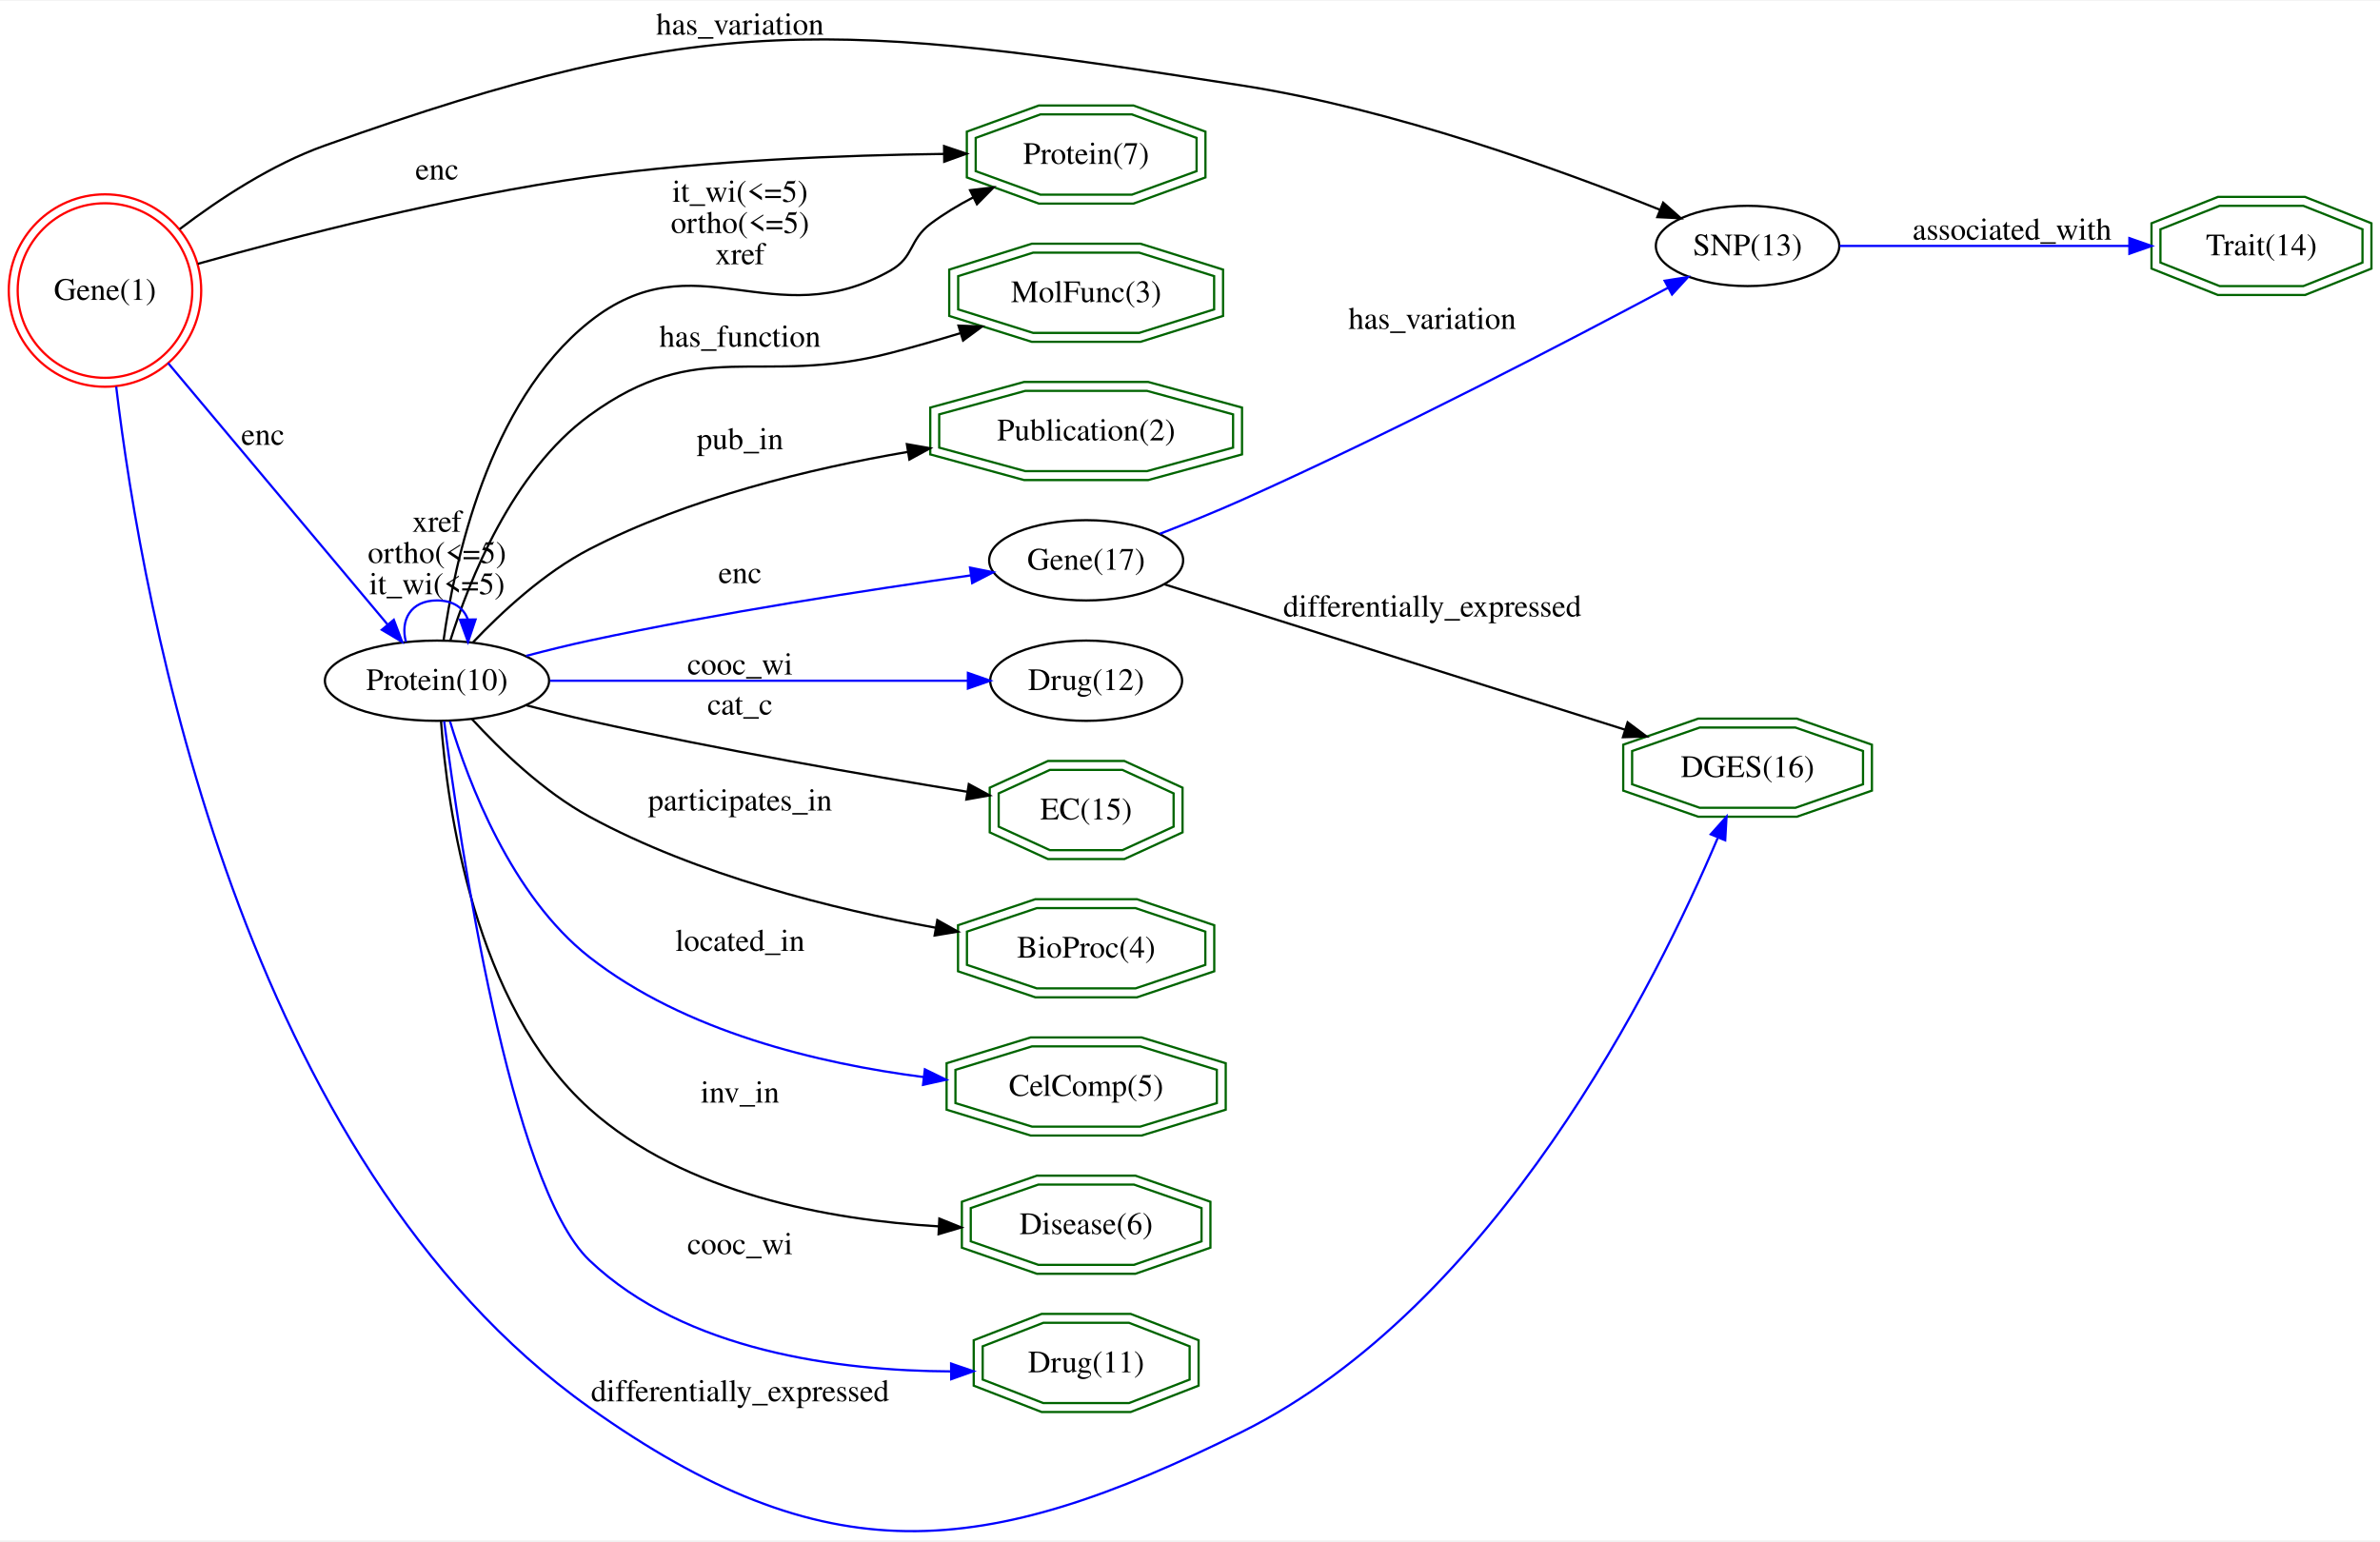
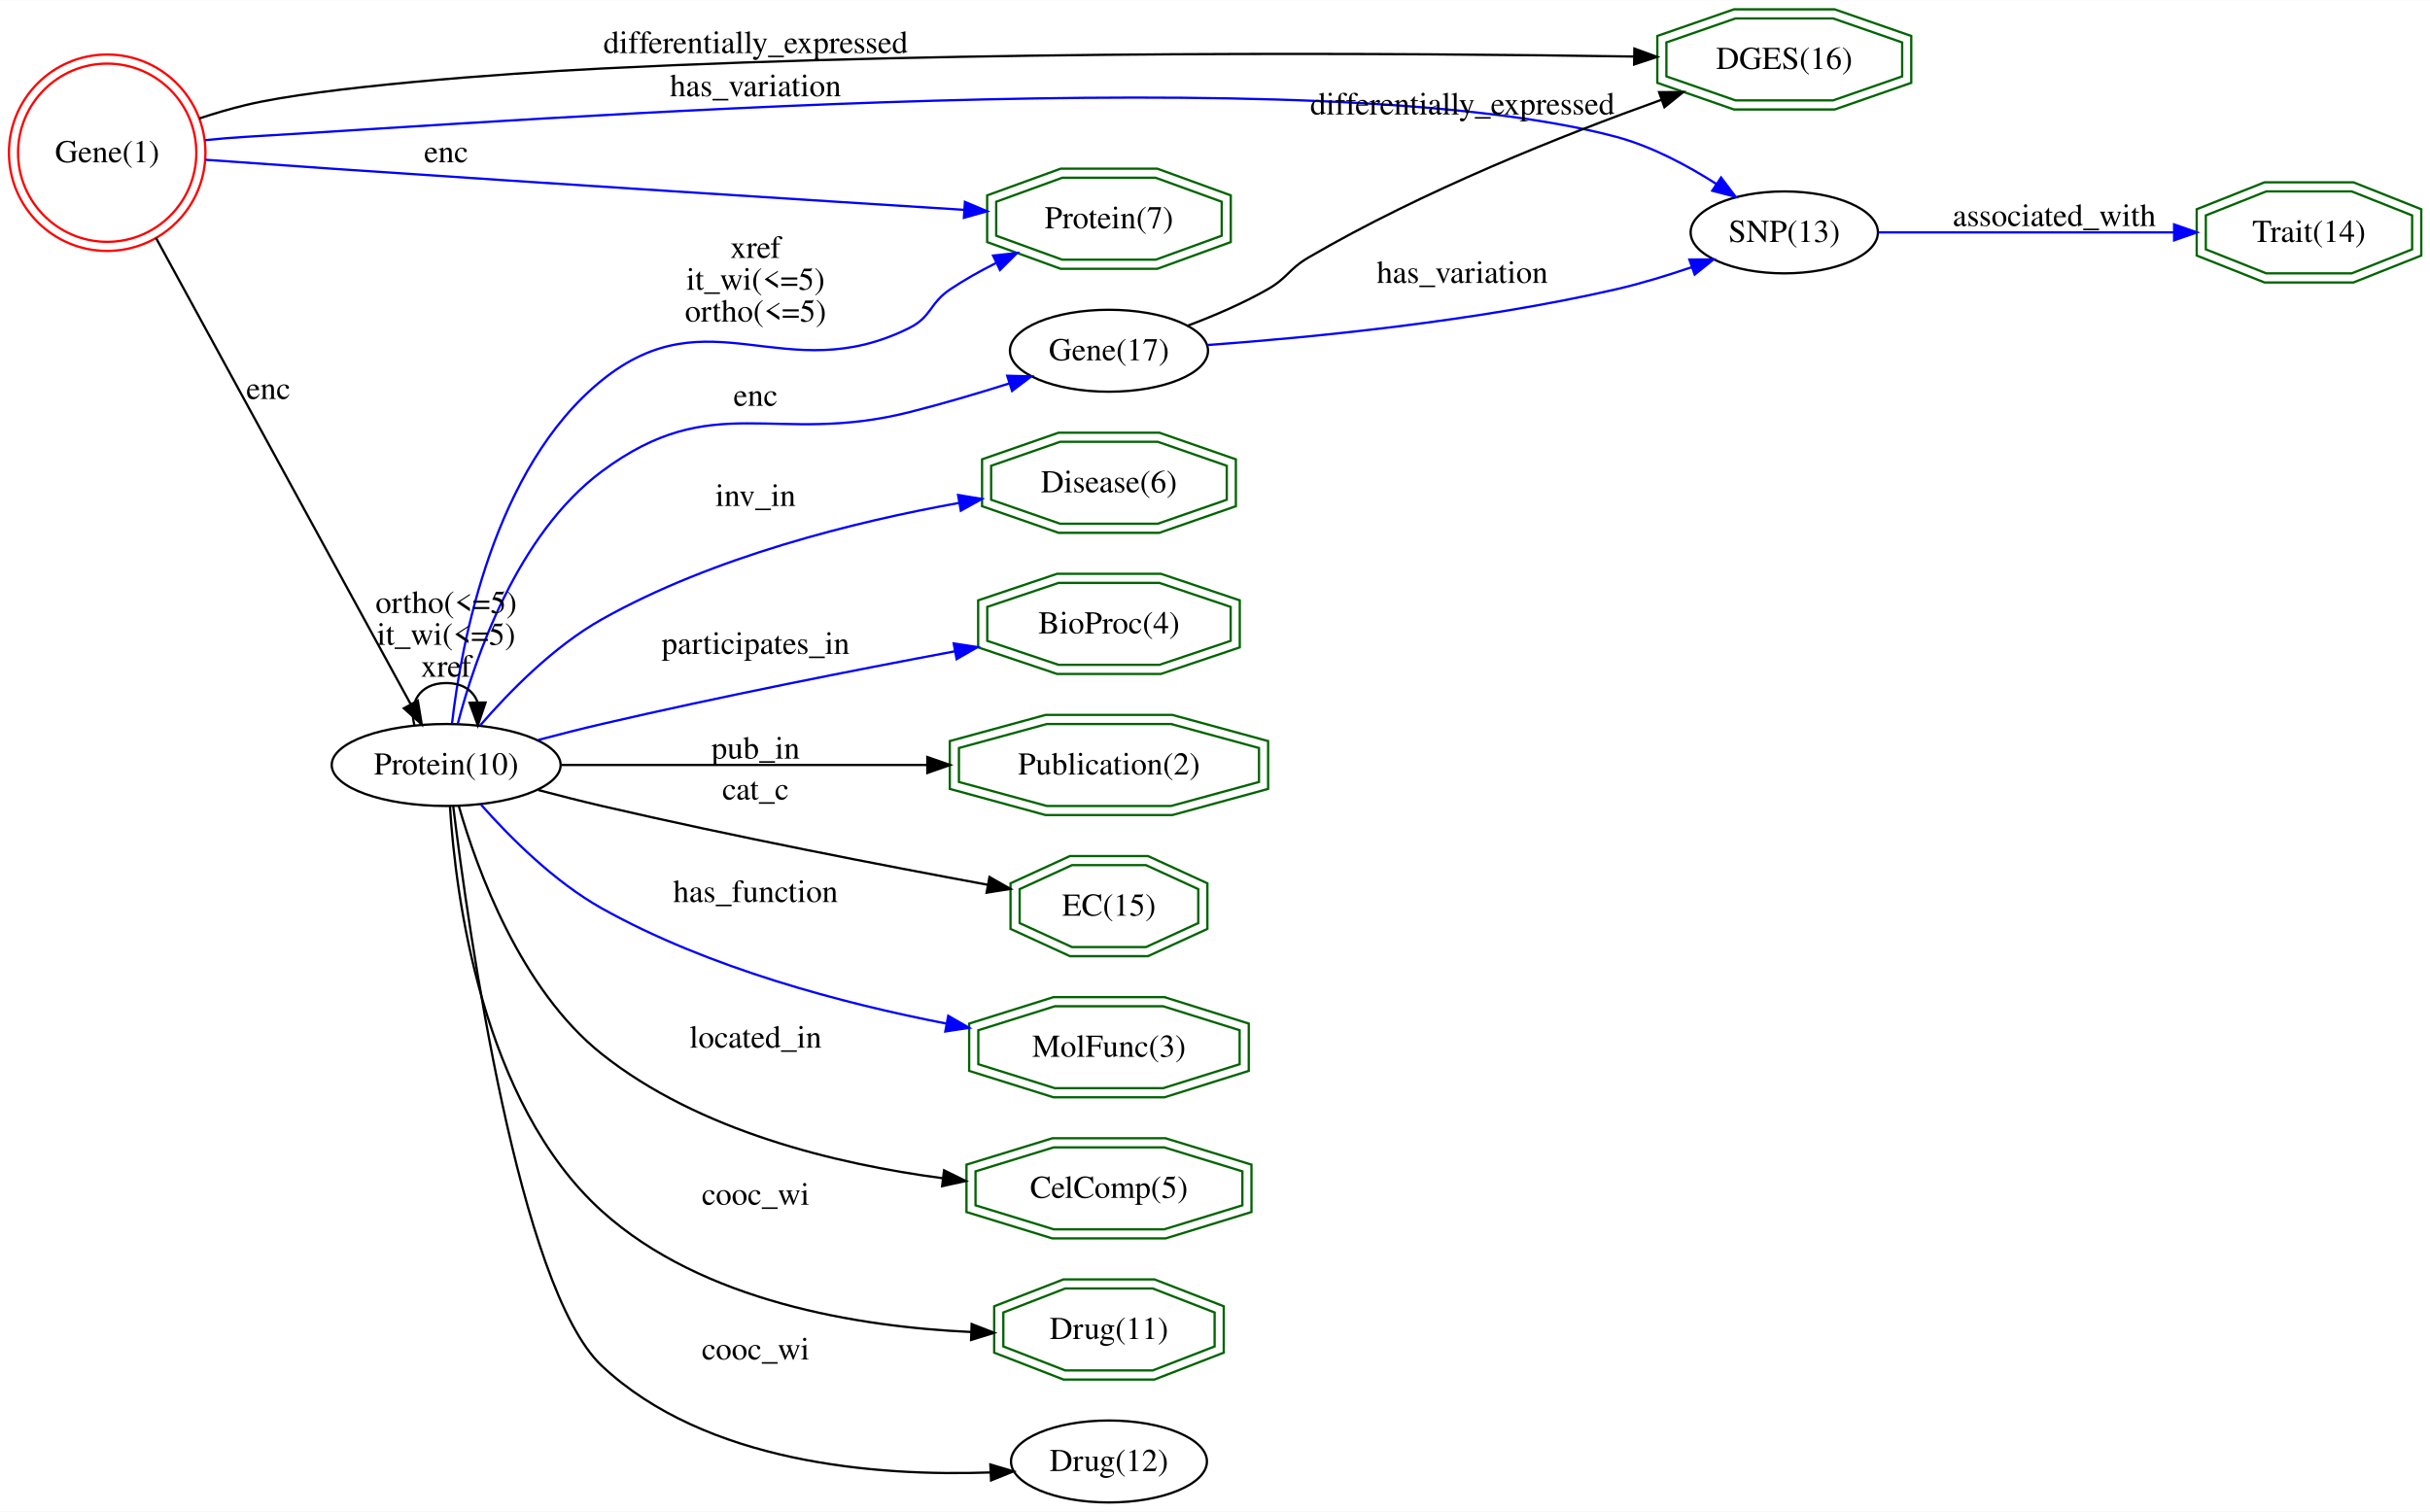
- <svg xmlns="http://www.w3.org/2000/svg" width="1067pt" height="691pt" viewBox="0.00 0.00 1067.32 690.58">
-   <g id="graph0" class="graph" transform="scale(1 1) rotate(0) translate(4 686.58)">
-     <polygon fill="white" stroke="transparent" points="-4,4 -4,-686.58 1063.32,-686.58 1063.32,4 -4,4" />
+ <svg xmlns="http://www.w3.org/2000/svg" width="1067pt" height="664pt" viewBox="0.00 0.00 1067.32 664.00">
+   <g id="graph0" class="graph" transform="scale(1 1) rotate(0) translate(4 660)">
+     <polygon fill="white" stroke="transparent" points="-4,4 -4,-660 1063.32,-660 1063.32,4 -4,4" />
    <g id="node1" class="node">
-       <polygon fill="none" stroke="darkgreen" points="1055.47,-569.13 1055.47,-584.04 1028.93,-594.58 991.4,-594.58 964.86,-584.04 964.86,-569.13 991.4,-558.58 1028.93,-558.58 1055.47,-569.13" />
-       <polygon fill="none" stroke="darkgreen" points="1059.48,-566.42 1059.48,-586.75 1029.7,-598.58 990.63,-598.58 960.85,-586.75 960.85,-566.42 990.63,-554.58 1029.7,-554.58 1059.48,-566.42" />
-       <text text-anchor="middle" x="1010.16" y="-572.38" font-family="Times,serif" font-size="14.00">Trait(14)</text>
+       <polygon fill="none" stroke="darkgreen" points="534.83,-440.54 534.83,-455.46 504.52,-466 461.65,-466 431.34,-455.46 431.34,-440.54 461.65,-430 504.52,-430 534.83,-440.54" />
+       <polygon fill="none" stroke="darkgreen" points="538.82,-437.7 538.82,-458.3 505.19,-470 460.98,-470 427.35,-458.3 427.35,-437.7 460.98,-426 505.19,-426 538.82,-437.7" />
+       <text text-anchor="middle" x="483.09" y="-443.8" font-family="Times,serif" font-size="14.00">Disease(6)</text>
    </g>
    <g id="node2" class="node">
-       <polygon fill="none" stroke="darkgreen" points="522.31,-316.13 522.31,-331.04 499.34,-341.58 466.84,-341.58 443.86,-331.04 443.86,-316.13 466.84,-305.58 499.34,-305.58 522.31,-316.13" />
-       <polygon fill="none" stroke="darkgreen" points="526.32,-313.56 526.32,-333.6 500.21,-345.58 465.96,-345.58 439.85,-333.6 439.85,-313.56 465.96,-301.58 500.21,-301.58 526.32,-313.56" />
-       <text text-anchor="middle" x="483.09" y="-319.38" font-family="Times,serif" font-size="14.00">EC(15)</text>
+       <polygon fill="none" stroke="darkgreen" points="1055.47,-550.54 1055.47,-565.46 1028.93,-576 991.4,-576 964.86,-565.46 964.86,-550.54 991.4,-540 1028.93,-540 1055.47,-550.54" />
+       <polygon fill="none" stroke="darkgreen" points="1059.48,-547.83 1059.48,-568.17 1029.7,-580 990.63,-580 960.85,-568.17 960.85,-547.83 990.63,-536 1029.7,-536 1059.48,-547.83" />
+       <text text-anchor="middle" x="1010.16" y="-553.8" font-family="Times,serif" font-size="14.00">Trait(14)</text>
    </g>
    <g id="node3" class="node">
-       <polygon fill="none" stroke="darkgreen" points="536.54,-254.13 536.54,-269.04 505.23,-279.58 460.95,-279.58 429.63,-269.04 429.63,-254.13 460.95,-243.58 505.23,-243.58 536.54,-254.13" />
-       <polygon fill="none" stroke="darkgreen" points="540.54,-251.25 540.54,-271.91 505.88,-283.58 460.29,-283.58 425.63,-271.91 425.63,-251.25 460.29,-239.58 505.88,-239.58 540.54,-251.25" />
-       <text text-anchor="middle" x="483.09" y="-257.38" font-family="Times,serif" font-size="14.00">BioProc(4)</text>
+       <polygon fill="none" stroke="darkgreen" points="831.48,-626.54 831.48,-641.46 801.15,-652 758.26,-652 727.93,-641.46 727.93,-626.54 758.26,-616 801.15,-616 831.48,-626.54" />
+       <polygon fill="none" stroke="darkgreen" points="835.47,-623.7 835.47,-644.3 801.82,-656 757.59,-656 723.94,-644.3 723.94,-623.7 757.59,-612 801.82,-612 835.47,-623.7" />
+       <text text-anchor="middle" x="779.7" y="-629.8" font-family="Times,serif" font-size="14.00">DGES(16)</text>
    </g>
    <g id="node4" class="node">
-       <polygon fill="none" stroke="darkgreen" points="541.69,-192.13 541.69,-207.04 507.36,-217.58 458.81,-217.58 424.48,-207.04 424.48,-192.13 458.81,-181.58 507.36,-181.58 541.69,-192.13" />
-       <polygon fill="none" stroke="darkgreen" points="545.68,-189.17 545.68,-210 507.96,-221.58 458.22,-221.58 420.5,-210 420.5,-189.17 458.22,-177.58 507.96,-177.58 545.68,-189.17" />
-       <text text-anchor="middle" x="483.09" y="-195.38" font-family="Times,serif" font-size="14.00">CelComp(5)</text>
+       <polygon fill="none" stroke="darkgreen" points="536.54,-378.54 536.54,-393.46 505.23,-404 460.95,-404 429.63,-393.46 429.63,-378.54 460.95,-368 505.23,-368 536.54,-378.54" />
+       <polygon fill="none" stroke="darkgreen" points="540.54,-375.67 540.54,-396.33 505.88,-408 460.29,-408 425.63,-396.33 425.63,-375.67 460.29,-364 505.88,-364 540.54,-375.67" />
+       <text text-anchor="middle" x="483.09" y="-381.8" font-family="Times,serif" font-size="14.00">BioProc(4)</text>
    </g>
    <g id="node5" class="node">
-       <polygon fill="none" stroke="darkgreen" points="534.83,-130.13 534.83,-145.04 504.52,-155.58 461.65,-155.58 431.34,-145.04 431.34,-130.13 461.65,-119.58 504.52,-119.58 534.83,-130.13" />
-       <polygon fill="none" stroke="darkgreen" points="538.82,-127.28 538.82,-147.88 505.19,-159.58 460.98,-159.58 427.35,-147.88 427.35,-127.28 460.98,-115.58 505.19,-115.58 538.82,-127.28" />
-       <text text-anchor="middle" x="483.09" y="-133.38" font-family="Times,serif" font-size="14.00">Disease(6)</text>
+       <polygon fill="none" stroke="darkgreen" points="548.98,-316.54 548.98,-331.46 510.38,-342 455.79,-342 417.19,-331.46 417.19,-316.54 455.79,-306 510.38,-306 548.98,-316.54" />
+       <polygon fill="none" stroke="darkgreen" points="552.99,-313.49 552.99,-334.51 510.92,-346 455.25,-346 413.18,-334.51 413.18,-313.49 455.25,-302 510.92,-302 552.99,-313.49" />
+       <text text-anchor="middle" x="483.09" y="-319.8" font-family="Times,serif" font-size="14.00">Publication(2)</text>
    </g>
    <g id="node6" class="node">
-       <polygon fill="none" stroke="darkgreen" points="532.61,-610.13 532.61,-625.04 503.6,-635.58 462.57,-635.58 433.56,-625.04 433.56,-610.13 462.57,-599.58 503.6,-599.58 532.61,-610.13" />
-       <polygon fill="none" stroke="darkgreen" points="536.59,-607.32 536.59,-627.85 504.3,-639.58 461.88,-639.58 429.58,-627.85 429.58,-607.32 461.88,-595.58 504.3,-595.58 536.59,-607.32" />
-       <text text-anchor="middle" x="483.09" y="-613.38" font-family="Times,serif" font-size="14.00">Protein(7)</text>
+       <polygon fill="none" stroke="darkgreen" points="522.31,-254.54 522.31,-269.46 499.34,-280 466.84,-280 443.86,-269.46 443.86,-254.54 466.84,-244 499.34,-244 522.31,-254.54" />
+       <polygon fill="none" stroke="darkgreen" points="526.32,-251.98 526.32,-272.02 500.21,-284 465.96,-284 439.85,-272.02 439.85,-251.98 465.96,-240 500.21,-240 526.32,-251.98" />
+       <text text-anchor="middle" x="483.09" y="-257.8" font-family="Times,serif" font-size="14.00">EC(15)</text>
    </g>
    <g id="node7" class="node">
-       <polygon fill="none" stroke="darkgreen" points="529.49,-68.13 529.49,-83.04 502.31,-93.58 463.87,-93.58 436.69,-83.04 436.69,-68.13 463.87,-57.58 502.31,-57.58 529.49,-68.13" />
-       <polygon fill="none" stroke="darkgreen" points="533.51,-65.39 533.51,-85.77 503.06,-97.58 463.11,-97.58 432.67,-85.77 432.67,-65.39 463.11,-53.58 503.06,-53.58 533.51,-65.39" />
-       <text text-anchor="middle" x="483.09" y="-71.38" font-family="Times,serif" font-size="14.00">Drug(11)</text>
+       <polygon fill="none" stroke="darkgreen" points="532.61,-556.54 532.61,-571.46 503.6,-582 462.57,-582 433.56,-571.46 433.56,-556.54 462.57,-546 503.6,-546 532.61,-556.54" />
+       <polygon fill="none" stroke="darkgreen" points="536.59,-553.74 536.59,-574.26 504.3,-586 461.88,-586 429.58,-574.26 429.58,-553.74 461.88,-542 504.3,-542 536.59,-553.74" />
+       <text text-anchor="middle" x="483.09" y="-559.8" font-family="Times,serif" font-size="14.00">Protein(7)</text>
    </g>
    <g id="node8" class="node">
-       <polygon fill="none" stroke="darkgreen" points="540.48,-548.13 540.48,-563.04 506.86,-573.58 459.32,-573.58 425.7,-563.04 425.7,-548.13 459.32,-537.58 506.86,-537.58 540.48,-548.13" />
-       <polygon fill="none" stroke="darkgreen" points="544.49,-545.19 544.49,-565.97 507.48,-577.58 458.7,-577.58 421.68,-565.97 421.68,-545.19 458.7,-533.58 507.48,-533.58 544.49,-545.19" />
-       <text text-anchor="middle" x="483.09" y="-551.38" font-family="Times,serif" font-size="14.00">MolFunc(3)</text>
+       <polygon fill="none" stroke="darkgreen" points="540.48,-192.54 540.48,-207.46 506.86,-218 459.32,-218 425.7,-207.46 425.7,-192.54 459.32,-182 506.86,-182 540.48,-192.54" />
+       <polygon fill="none" stroke="darkgreen" points="544.49,-189.61 544.49,-210.39 507.48,-222 458.7,-222 421.68,-210.39 421.68,-189.61 458.7,-178 507.48,-178 544.49,-189.61" />
+       <text text-anchor="middle" x="483.09" y="-195.8" font-family="Times,serif" font-size="14.00">MolFunc(3)</text>
    </g>
    <g id="node9" class="node">
-       <polygon fill="none" stroke="darkgreen" points="548.98,-486.13 548.98,-501.04 510.38,-511.58 455.79,-511.58 417.19,-501.04 417.19,-486.13 455.79,-475.58 510.38,-475.58 548.98,-486.13" />
-       <polygon fill="none" stroke="darkgreen" points="552.99,-483.08 552.99,-504.09 510.92,-515.58 455.25,-515.58 413.18,-504.09 413.18,-483.08 455.25,-471.58 510.92,-471.58 552.99,-483.08" />
-       <text text-anchor="middle" x="483.09" y="-489.38" font-family="Times,serif" font-size="14.00">Publication(2)</text>
+       <polygon fill="none" stroke="darkgreen" points="541.69,-130.54 541.69,-145.46 507.36,-156 458.81,-156 424.48,-145.46 424.48,-130.54 458.81,-120 507.36,-120 541.69,-130.54" />
+       <polygon fill="none" stroke="darkgreen" points="545.68,-127.59 545.68,-148.41 507.96,-160 458.22,-160 420.5,-148.41 420.5,-127.59 458.22,-116 507.96,-116 545.68,-127.59" />
+       <text text-anchor="middle" x="483.09" y="-133.8" font-family="Times,serif" font-size="14.00">CelComp(5)</text>
    </g>
    <g id="node10" class="node">
-       <polygon fill="none" stroke="darkgreen" points="831.48,-335.13 831.48,-350.04 801.15,-360.58 758.26,-360.58 727.93,-350.04 727.93,-335.13 758.26,-324.58 801.15,-324.58 831.48,-335.13" />
-       <polygon fill="none" stroke="darkgreen" points="835.47,-332.28 835.47,-352.88 801.82,-364.58 757.59,-364.58 723.94,-352.88 723.94,-332.28 757.59,-320.58 801.82,-320.58 835.47,-332.28" />
-       <text text-anchor="middle" x="779.7" y="-338.38" font-family="Times,serif" font-size="14.00">DGES(16)</text>
+       <polygon fill="none" stroke="darkgreen" points="529.49,-68.54 529.49,-83.46 502.31,-94 463.87,-94 436.69,-83.46 436.69,-68.54 463.87,-58 502.31,-58 529.49,-68.54" />
+       <polygon fill="none" stroke="darkgreen" points="533.51,-65.81 533.51,-86.19 503.06,-98 463.11,-98 432.67,-86.19 432.67,-65.81 463.11,-54 503.06,-54 533.51,-65.81" />
+       <text text-anchor="middle" x="483.09" y="-71.8" font-family="Times,serif" font-size="14.00">Drug(11)</text>
    </g>
    <g id="node11" class="node">
-       <ellipse fill="none" stroke="red" cx="43.08" cy="-556.58" rx="39.15" ry="39.15" />
-       <ellipse fill="none" stroke="red" cx="43.08" cy="-556.58" rx="43.15" ry="43.15" />
-       <text text-anchor="middle" x="43.08" y="-552.38" font-family="Times,serif" font-size="14.00">Gene(1)</text>
+       <ellipse fill="none" stroke="red" cx="43.08" cy="-593" rx="39.15" ry="39.15" />
+       <ellipse fill="none" stroke="red" cx="43.08" cy="-593" rx="43.15" ry="43.15" />
+       <text text-anchor="middle" x="43.08" y="-588.8" font-family="Times,serif" font-size="14.00">Gene(1)</text>
+     </g>
+     <g id="edge16" class="edge">
+       <path fill="none" stroke="black" d="M83.49,-608.05C90.31,-610.29 97.38,-612.38 104.15,-614 136.97,-621.84 215.47,-627.75 260.35,-630 423.34,-638.16 615.5,-636.77 713.73,-635.26" />
+       <polygon fill="black" stroke="black" points="713.86,-638.76 723.8,-635.1 713.75,-631.76 713.86,-638.76" />
+       <text text-anchor="middle" x="327.87" y="-636.8" font-family="Times,serif" font-size="14.00">differentially_expressed</text>
    </g>
    <g id="edge17" class="edge">
-       <path fill="none" stroke="black" d="M84.71,-568.56C127.85,-580.72 198.26,-598.94 260.35,-607.58 313.64,-615 374.76,-617.3 419.32,-617.86" />
-       <polygon fill="black" stroke="black" points="419.38,-621.36 429.42,-617.96 419.45,-614.36 419.38,-621.36" />
-       <text text-anchor="middle" x="191.97" y="-606.38" font-family="Times,serif" font-size="14.00">enc</text>
+       <path fill="none" stroke="blue" d="M86.31,-589.9C103.46,-588.66 123.46,-587.24 141.58,-586 238.55,-579.39 351.1,-572.21 419.42,-567.91" />
+       <polygon fill="blue" stroke="blue" points="419.82,-571.4 429.58,-567.28 419.38,-564.41 419.82,-571.4" />
+       <text text-anchor="middle" x="191.97" y="-588.8" font-family="Times,serif" font-size="14.00">enc</text>
    </g>
-     <g id="edge16" class="edge">
-       <path fill="none" stroke="blue" d="M48.1,-513.53C59.98,-413.65 104.52,-166.25 260.35,-55.58 366.4,19.73 436.31,13.28 552.79,-44.58 667.03,-101.34 738.99,-246.52 766.28,-310.96" />
-       <polygon fill="blue" stroke="blue" points="763.2,-312.69 770.27,-320.58 769.67,-310 763.2,-312.69" />
-       <text text-anchor="middle" x="327.87" y="-58.38" font-family="Times,serif" font-size="14.00">differentially_expressed</text>
+     <g id="node13" class="node">
+       <ellipse fill="none" stroke="black" cx="779.7" cy="-558" rx="41.13" ry="18" />
+       <text text-anchor="middle" x="779.7" y="-553.8" font-family="Times,serif" font-size="14.00">SNP(13)</text>
+     </g>
+     <g id="edge15" class="edge">
+       <path fill="none" stroke="blue" d="M86.04,-598.52C92.11,-599.13 98.28,-599.66 104.15,-600 237.63,-607.75 576.66,-634.55 705.82,-600 721.41,-595.83 737.12,-587.43 749.94,-579.24" />
+       <polygon fill="blue" stroke="blue" points="751.94,-582.11 758.32,-573.65 748.06,-576.29 751.94,-582.11" />
+       <text text-anchor="middle" x="327.87" y="-617.8" font-family="Times,serif" font-size="14.00">has_variation</text>
+     </g>
+     <g id="node14" class="node">
+       <ellipse fill="none" stroke="black" cx="191.97" cy="-324" rx="50.27" ry="18" />
+       <text text-anchor="middle" x="191.97" y="-319.8" font-family="Times,serif" font-size="14.00">Protein(10)</text>
+     </g>
+     <g id="edge18" class="edge">
+       <path fill="none" stroke="black" d="M64.5,-555.6C94.58,-500.51 150.06,-398.91 176.38,-350.71" />
+       <polygon fill="black" stroke="black" points="179.52,-352.27 181.24,-341.81 173.38,-348.91 179.52,-352.27" />
+       <text text-anchor="middle" x="113.87" y="-484.8" font-family="Times,serif" font-size="14.00">enc</text>
    </g>
    <g id="node12" class="node">
-       <ellipse fill="none" stroke="black" cx="779.7" cy="-576.58" rx="41.13" ry="18" />
-       <text text-anchor="middle" x="779.7" y="-572.38" font-family="Times,serif" font-size="14.00">SNP(13)</text>
+       <ellipse fill="none" stroke="black" cx="483.09" cy="-506" rx="43.5" ry="18" />
+       <text text-anchor="middle" x="483.09" y="-501.8" font-family="Times,serif" font-size="14.00">Gene(17)</text>
    </g>
-     <g id="edge15" class="edge">
-       <path fill="none" stroke="black" d="M76.61,-584.16C94.59,-597.82 118.02,-613.16 141.58,-621.58 314.04,-683.27 371.81,-676.72 552.79,-648.58 620.67,-638.03 696.05,-610.64 740.31,-592.85" />
-       <polygon fill="black" stroke="black" points="741.86,-596 749.8,-588.99 739.22,-589.51 741.86,-596" />
-       <text text-anchor="middle" x="327.87" y="-671.38" font-family="Times,serif" font-size="14.00">has_variation</text>
-     </g>
-     <g id="node13" class="node">
-       <ellipse fill="none" stroke="black" cx="191.97" cy="-381.58" rx="50.27" ry="18" />
-       <text text-anchor="middle" x="191.97" y="-377.38" font-family="Times,serif" font-size="14.00">Protein(10)</text>
-     </g>
-     <g id="edge18" class="edge">
-       <path fill="none" stroke="blue" d="M71.36,-524.08C99.85,-490.14 143.91,-437.65 169.85,-406.74" />
-       <polygon fill="blue" stroke="blue" points="172.6,-408.91 176.35,-399 167.24,-404.41 172.6,-408.91" />
-       <text text-anchor="middle" x="113.87" y="-487.38" font-family="Times,serif" font-size="14.00">enc</text>
+     <g id="edge2" class="edge">
+       <path fill="none" stroke="black" d="M517.82,-517.06C529.25,-521.37 541.88,-526.78 552.79,-533 561.6,-538.02 562.04,-541.89 570.79,-547 620.89,-576.27 682.71,-600.82 725.86,-616.3" />
+       <polygon fill="black" stroke="black" points="724.72,-619.61 735.32,-619.65 727.06,-613.01 724.72,-619.61" />
+       <text text-anchor="middle" x="638.31" y="-609.8" font-family="Times,serif" font-size="14.00">differentially_expressed</text>
    </g>
    <g id="edge1" class="edge">
-       <path fill="none" stroke="blue" d="M821.02,-576.58C857.04,-576.58 910.24,-576.58 950.89,-576.58" />
-       <polygon fill="blue" stroke="blue" points="950.93,-580.08 960.93,-576.58 950.93,-573.08 950.93,-580.08" />
-       <text text-anchor="middle" x="898.3" y="-579.38" font-family="Times,serif" font-size="14.00">associated_with</text>
+       <path fill="none" stroke="blue" d="M526.22,-508.5C571.17,-511.77 644.21,-518.85 705.82,-533 716.8,-535.52 728.44,-539.09 739.13,-542.74" />
+       <polygon fill="blue" stroke="blue" points="738.02,-546.07 748.62,-546.1 740.36,-539.47 738.02,-546.07" />
+       <text text-anchor="middle" x="638.31" y="-535.8" font-family="Times,serif" font-size="14.00">has_variation</text>
+     </g>
+     <g id="edge3" class="edge">
+       <path fill="none" stroke="blue" d="M821.02,-558C857.04,-558 910.24,-558 950.89,-558" />
+       <polygon fill="blue" stroke="blue" points="950.93,-561.5 960.93,-558 950.93,-554.5 950.93,-561.5" />
+       <text text-anchor="middle" x="898.3" y="-560.8" font-family="Times,serif" font-size="14.00">associated_with</text>
+     </g>
+     <g id="edge5" class="edge">
+       <path fill="none" stroke="blue" d="M206.96,-341.44C219.49,-355.94 239.11,-376.07 260.35,-388 309.26,-415.48 371.38,-430.88 417.41,-439.17" />
+       <polygon fill="blue" stroke="blue" points="416.82,-442.62 427.28,-440.89 418.02,-435.73 416.82,-442.62" />
+       <text text-anchor="middle" x="327.87" y="-437.8" font-family="Times,serif" font-size="14.00">inv_in</text>
+     </g>
+     <g id="edge7" class="edge">
+       <path fill="none" stroke="blue" d="M232.41,-335C241.56,-337.42 251.27,-339.89 260.35,-342 312.13,-354.04 371.19,-365.66 415.33,-373.93" />
+       <polygon fill="blue" stroke="blue" points="414.89,-377.41 425.37,-375.8 416.18,-370.52 414.89,-377.41" />
+       <text text-anchor="middle" x="327.87" y="-372.8" font-family="Times,serif" font-size="14.00">participates_in</text>
+     </g>
+     <g id="edge4" class="edge">
+       <path fill="none" stroke="black" d="M242.67,-324C286.79,-324 352.02,-324 403.26,-324" />
+       <polygon fill="black" stroke="black" points="403.31,-327.5 413.31,-324 403.31,-320.5 403.31,-327.5" />
+       <text text-anchor="middle" x="327.87" y="-326.8" font-family="Times,serif" font-size="14.00">pub_in</text>
+     </g>
+     <g id="edge6" class="edge">
+       <path fill="none" stroke="black" d="M232.41,-313C241.56,-310.58 251.27,-308.11 260.35,-306 318.1,-292.57 384.91,-279.67 429.98,-271.35" />
+       <polygon fill="black" stroke="black" points="430.61,-274.79 439.82,-269.54 429.35,-267.91 430.61,-274.79" />
+       <text text-anchor="middle" x="327.87" y="-308.8" font-family="Times,serif" font-size="14.00">cat_c</text>
+     </g>
+     <g id="edge9" class="edge">
+       <path fill="none" stroke="blue" d="M194.53,-342.16C198.58,-377.28 212.71,-454.47 260.35,-493 307.69,-531.28 340.91,-488.82 395.38,-516 405.23,-520.91 404.24,-526.87 413.38,-533 419.59,-537.16 426.44,-541 433.34,-544.46" />
+       <polygon fill="blue" stroke="blue" points="432.2,-547.8 442.73,-548.95 435.21,-541.48 432.2,-547.8" />
+       <text text-anchor="middle" x="327.87" y="-546.8" font-family="Times,serif" font-size="14.00">xref</text>
+       <text text-anchor="middle" x="327.87" y="-532.8" font-family="Times,serif" font-size="14.00">it_wi(&lt;=5)</text>
+       <text text-anchor="middle" x="327.87" y="-518.8" font-family="Times,serif" font-size="14.00">ortho(&lt;=5)</text>
+     </g>
+     <g id="edge11" class="edge">
+       <path fill="none" stroke="blue" d="M207.28,-306.57C219.86,-292.34 239.39,-272.73 260.35,-261 307.32,-234.72 366.31,-219.2 411.63,-210.4" />
+       <polygon fill="blue" stroke="blue" points="412.49,-213.8 421.67,-208.52 411.2,-206.92 412.49,-213.8" />
+       <text text-anchor="middle" x="327.87" y="-263.8" font-family="Times,serif" font-size="14.00">has_function</text>
    </g>
    <g id="edge12" class="edge">
-       <path fill="none" stroke="black" d="M232.03,-370.56C241.28,-368.12 251.14,-365.64 260.35,-363.58 317.91,-350.73 384.57,-339.14 429.66,-331.79" />
-       <polygon fill="black" stroke="black" points="430.47,-335.2 439.78,-330.15 429.35,-328.29 430.47,-335.2" />
-       <text text-anchor="middle" x="327.87" y="-366.38" font-family="Times,serif" font-size="14.00">cat_c</text>
+       <path fill="none" stroke="black" d="M197.56,-305.84C205.53,-278.1 224.59,-225.42 260.35,-197 302.92,-163.17 363.12,-148.65 410.06,-142.45" />
+       <polygon fill="black" stroke="black" points="410.66,-145.91 420.17,-141.22 409.81,-138.96 410.66,-145.91" />
+       <text text-anchor="middle" x="327.87" y="-199.8" font-family="Times,serif" font-size="14.00">located_in</text>
    </g>
-     <g id="edge2" class="edge">
-       <path fill="none" stroke="black" d="M207.62,-364.41C220.26,-350.63 239.7,-331.81 260.35,-320.58 308.84,-294.23 369.77,-279.12 415.49,-270.81" />
-       <polygon fill="black" stroke="black" points="416.35,-274.21 425.59,-269.03 415.14,-267.31 416.35,-274.21" />
-       <text text-anchor="middle" x="327.87" y="-323.38" font-family="Times,serif" font-size="14.00">participates_in</text>
+     <g id="edge14" class="edge">
+       <path fill="none" stroke="black" d="M193.64,-305.73C196.09,-266.9 207.5,-175.78 260.35,-128 304.44,-88.15 373.2,-77.17 422.46,-74.89" />
+       <polygon fill="black" stroke="black" points="422.78,-78.38 432.65,-74.53 422.54,-71.39 422.78,-78.38" />
+       <text text-anchor="middle" x="327.87" y="-130.8" font-family="Times,serif" font-size="14.00">cooc_wi</text>
    </g>
-     <g id="edge3" class="edge">
-       <path fill="none" stroke="blue" d="M197.8,-363.38C206,-336.15 225.25,-285.08 260.35,-257.58 303.11,-224.1 363.3,-209.83 410.18,-203.81" />
-       <polygon fill="blue" stroke="blue" points="410.76,-207.26 420.28,-202.61 409.94,-200.31 410.76,-207.26" />
-       <text text-anchor="middle" x="327.87" y="-260.38" font-family="Times,serif" font-size="14.00">located_in</text>
-     </g>
-     <g id="edge4" class="edge">
-       <path fill="none" stroke="black" d="M193.78,-363.39C196.52,-325.17 208.45,-236.2 260.35,-189.58 302.92,-151.35 368.21,-139.72 416.94,-136.84" />
-       <polygon fill="black" stroke="black" points="417.25,-140.33 427.07,-136.35 416.91,-133.34 417.25,-140.33" />
-       <text text-anchor="middle" x="327.87" y="-192.38" font-family="Times,serif" font-size="14.00">inv_in</text>
-     </g>
-     <g id="edge6" class="edge">
-       <path fill="none" stroke="black" d="M194.92,-399.69C199.6,-433.54 214.69,-506.29 260.35,-542.58 308.01,-580.46 342.42,-535.57 395.38,-565.58 406.08,-571.64 403.55,-579.21 413.38,-586.58 419.22,-590.95 425.76,-594.89 432.43,-598.37" />
-       <polygon fill="black" stroke="black" points="431.04,-601.58 441.56,-602.84 434.12,-595.3 431.04,-601.58" />
-       <text text-anchor="middle" x="327.87" y="-596.38" font-family="Times,serif" font-size="14.00">it_wi(&lt;=5)</text>
-       <text text-anchor="middle" x="327.87" y="-582.38" font-family="Times,serif" font-size="14.00">ortho(&lt;=5)</text>
-       <text text-anchor="middle" x="327.87" y="-568.38" font-family="Times,serif" font-size="14.00">xref</text>
-     </g>
-     <g id="edge7" class="edge">
-       <path fill="none" stroke="blue" d="M195.18,-363.45C202.05,-310.14 224.73,-155.51 260.35,-121.58 303.28,-80.71 372.56,-72.02 422.26,-71.79" />
-       <polygon fill="blue" stroke="blue" points="422.53,-75.29 432.55,-71.86 422.57,-68.29 422.53,-75.29" />
-       <text text-anchor="middle" x="327.87" y="-124.38" font-family="Times,serif" font-size="14.00">cooc_wi</text>
+     <g id="edge13" class="edge">
+       <path fill="none" stroke="blue" d="M197.11,-342.29C204.56,-370.74 223.06,-425.24 260.35,-453 309.38,-489.49 336.11,-464.11 395.38,-479 409.78,-482.62 425.31,-487.22 439.2,-491.6" />
+       <polygon fill="blue" stroke="blue" points="438.39,-495.02 448.98,-494.74 440.53,-488.35 438.39,-495.02" />
+       <text text-anchor="middle" x="327.87" y="-481.8" font-family="Times,serif" font-size="14.00">enc</text>
    </g>
    <g id="edge8" class="edge">
-       <path fill="none" stroke="black" d="M197.99,-399.72C206.32,-426.26 225.63,-475.27 260.35,-500.58 309.88,-536.69 336.05,-513.23 395.38,-528.58 405.56,-531.22 416.32,-534.31 426.67,-537.45" />
-       <polygon fill="black" stroke="black" points="425.84,-540.85 436.43,-540.45 427.9,-534.16 425.84,-540.85" />
-       <text text-anchor="middle" x="327.87" y="-531.38" font-family="Times,serif" font-size="14.00">has_function</text>
+       <path fill="none" stroke="black" d="M178.04,-341.41C175.44,-351.09 180.08,-360 191.97,-360 199.39,-360 203.99,-356.52 205.76,-351.54" />
+       <polygon fill="black" stroke="black" points="209.26,-351.45 205.89,-341.41 202.26,-351.36 209.26,-351.45" />
+       <text text-anchor="middle" x="191.97" y="-390.8" font-family="Times,serif" font-size="14.00">ortho(&lt;=5)</text>
+       <text text-anchor="middle" x="191.97" y="-376.8" font-family="Times,serif" font-size="14.00">it_wi(&lt;=5)</text>
+       <text text-anchor="middle" x="191.97" y="-362.8" font-family="Times,serif" font-size="14.00">xref</text>
+     </g>
+     <g id="node15" class="node">
+       <ellipse fill="none" stroke="black" cx="483.09" cy="-18" rx="43.03" ry="18" />
+       <text text-anchor="middle" x="483.09" y="-13.8" font-family="Times,serif" font-size="14.00">Drug(12)</text>
    </g>
    <g id="edge10" class="edge">
-       <path fill="none" stroke="black" d="M208.17,-398.86C220.84,-412.19 240.05,-430.09 260.35,-440.58 304.72,-463.51 359.22,-476.71 403.08,-484.2" />
-       <polygon fill="black" stroke="black" points="402.69,-487.68 413.12,-485.85 403.82,-480.78 402.69,-487.68" />
-       <text text-anchor="middle" x="327.87" y="-485.38" font-family="Times,serif" font-size="14.00">pub_in</text>
-     </g>
-     <g id="edge5" class="edge">
-       <path fill="none" stroke="blue" d="M178.04,-398.99C175.44,-408.67 180.08,-417.58 191.97,-417.58 199.39,-417.58 203.99,-414.1 205.76,-409.13" />
-       <polygon fill="blue" stroke="blue" points="209.26,-409.04 205.89,-398.99 202.26,-408.95 209.26,-409.04" />
-       <text text-anchor="middle" x="191.97" y="-448.38" font-family="Times,serif" font-size="14.00">xref</text>
-       <text text-anchor="middle" x="191.97" y="-434.38" font-family="Times,serif" font-size="14.00">ortho(&lt;=5)</text>
-       <text text-anchor="middle" x="191.97" y="-420.38" font-family="Times,serif" font-size="14.00">it_wi(&lt;=5)</text>
-     </g>
-     <g id="node14" class="node">
-       <ellipse fill="none" stroke="black" cx="483.09" cy="-381.58" rx="43.03" ry="18" />
-       <text text-anchor="middle" x="483.09" y="-377.38" font-family="Times,serif" font-size="14.00">Drug(12)</text>
-     </g>
-     <g id="edge9" class="edge">
-       <path fill="none" stroke="blue" d="M242.67,-381.58C294.89,-381.58 376.68,-381.58 429.83,-381.58" />
-       <polygon fill="blue" stroke="blue" points="430.07,-385.08 440.07,-381.58 430.07,-378.08 430.07,-385.08" />
-       <text text-anchor="middle" x="327.87" y="-384.38" font-family="Times,serif" font-size="14.00">cooc_wi</text>
-     </g>
-     <g id="node15" class="node">
-       <ellipse fill="none" stroke="black" cx="483.09" cy="-435.58" rx="43.5" ry="18" />
-       <text text-anchor="middle" x="483.09" y="-431.38" font-family="Times,serif" font-size="14.00">Gene(17)</text>
-     </g>
-     <g id="edge11" class="edge">
-       <path fill="none" stroke="blue" d="M232,-392.72C241.25,-395.16 251.12,-397.6 260.35,-399.58 318.55,-412.05 386.16,-422.44 431.28,-428.81" />
-       <polygon fill="blue" stroke="blue" points="431.01,-432.31 441.4,-430.22 431.98,-425.37 431.01,-432.31" />
-       <text text-anchor="middle" x="327.87" y="-425.38" font-family="Times,serif" font-size="14.00">enc</text>
-     </g>
-     <g id="edge13" class="edge">
-       <path fill="none" stroke="black" d="M518.17,-424.82C568.82,-408.84 664.44,-378.65 724.68,-359.64" />
-       <polygon fill="black" stroke="black" points="725.92,-362.92 734.4,-356.57 723.81,-356.24 725.92,-362.92" />
-       <text text-anchor="middle" x="638.31" y="-410.38" font-family="Times,serif" font-size="14.00">differentially_expressed</text>
-     </g>
-     <g id="edge14" class="edge">
-       <path fill="none" stroke="blue" d="M516.15,-447.47C527.79,-451.98 540.98,-457.29 552.79,-462.58 621.86,-493.5 700.26,-534.42 744.16,-557.89" />
-       <polygon fill="blue" stroke="blue" points="742.52,-560.98 752.99,-562.62 745.83,-554.81 742.52,-560.98" />
-       <text text-anchor="middle" x="638.31" y="-539.38" font-family="Times,serif" font-size="14.00">has_variation</text>
+       <path fill="none" stroke="black" d="M195.06,-305.95C201.68,-252.1 223.89,-94.25 260.35,-60 305.95,-17.18 380.91,-11.43 430.87,-13.17" />
+       <polygon fill="black" stroke="black" points="430.99,-16.68 441.14,-13.65 431.31,-9.69 430.99,-16.68" />
+       <text text-anchor="middle" x="327.87" y="-62.8" font-family="Times,serif" font-size="14.00">cooc_wi</text>
    </g>
  </g>
</svg>
